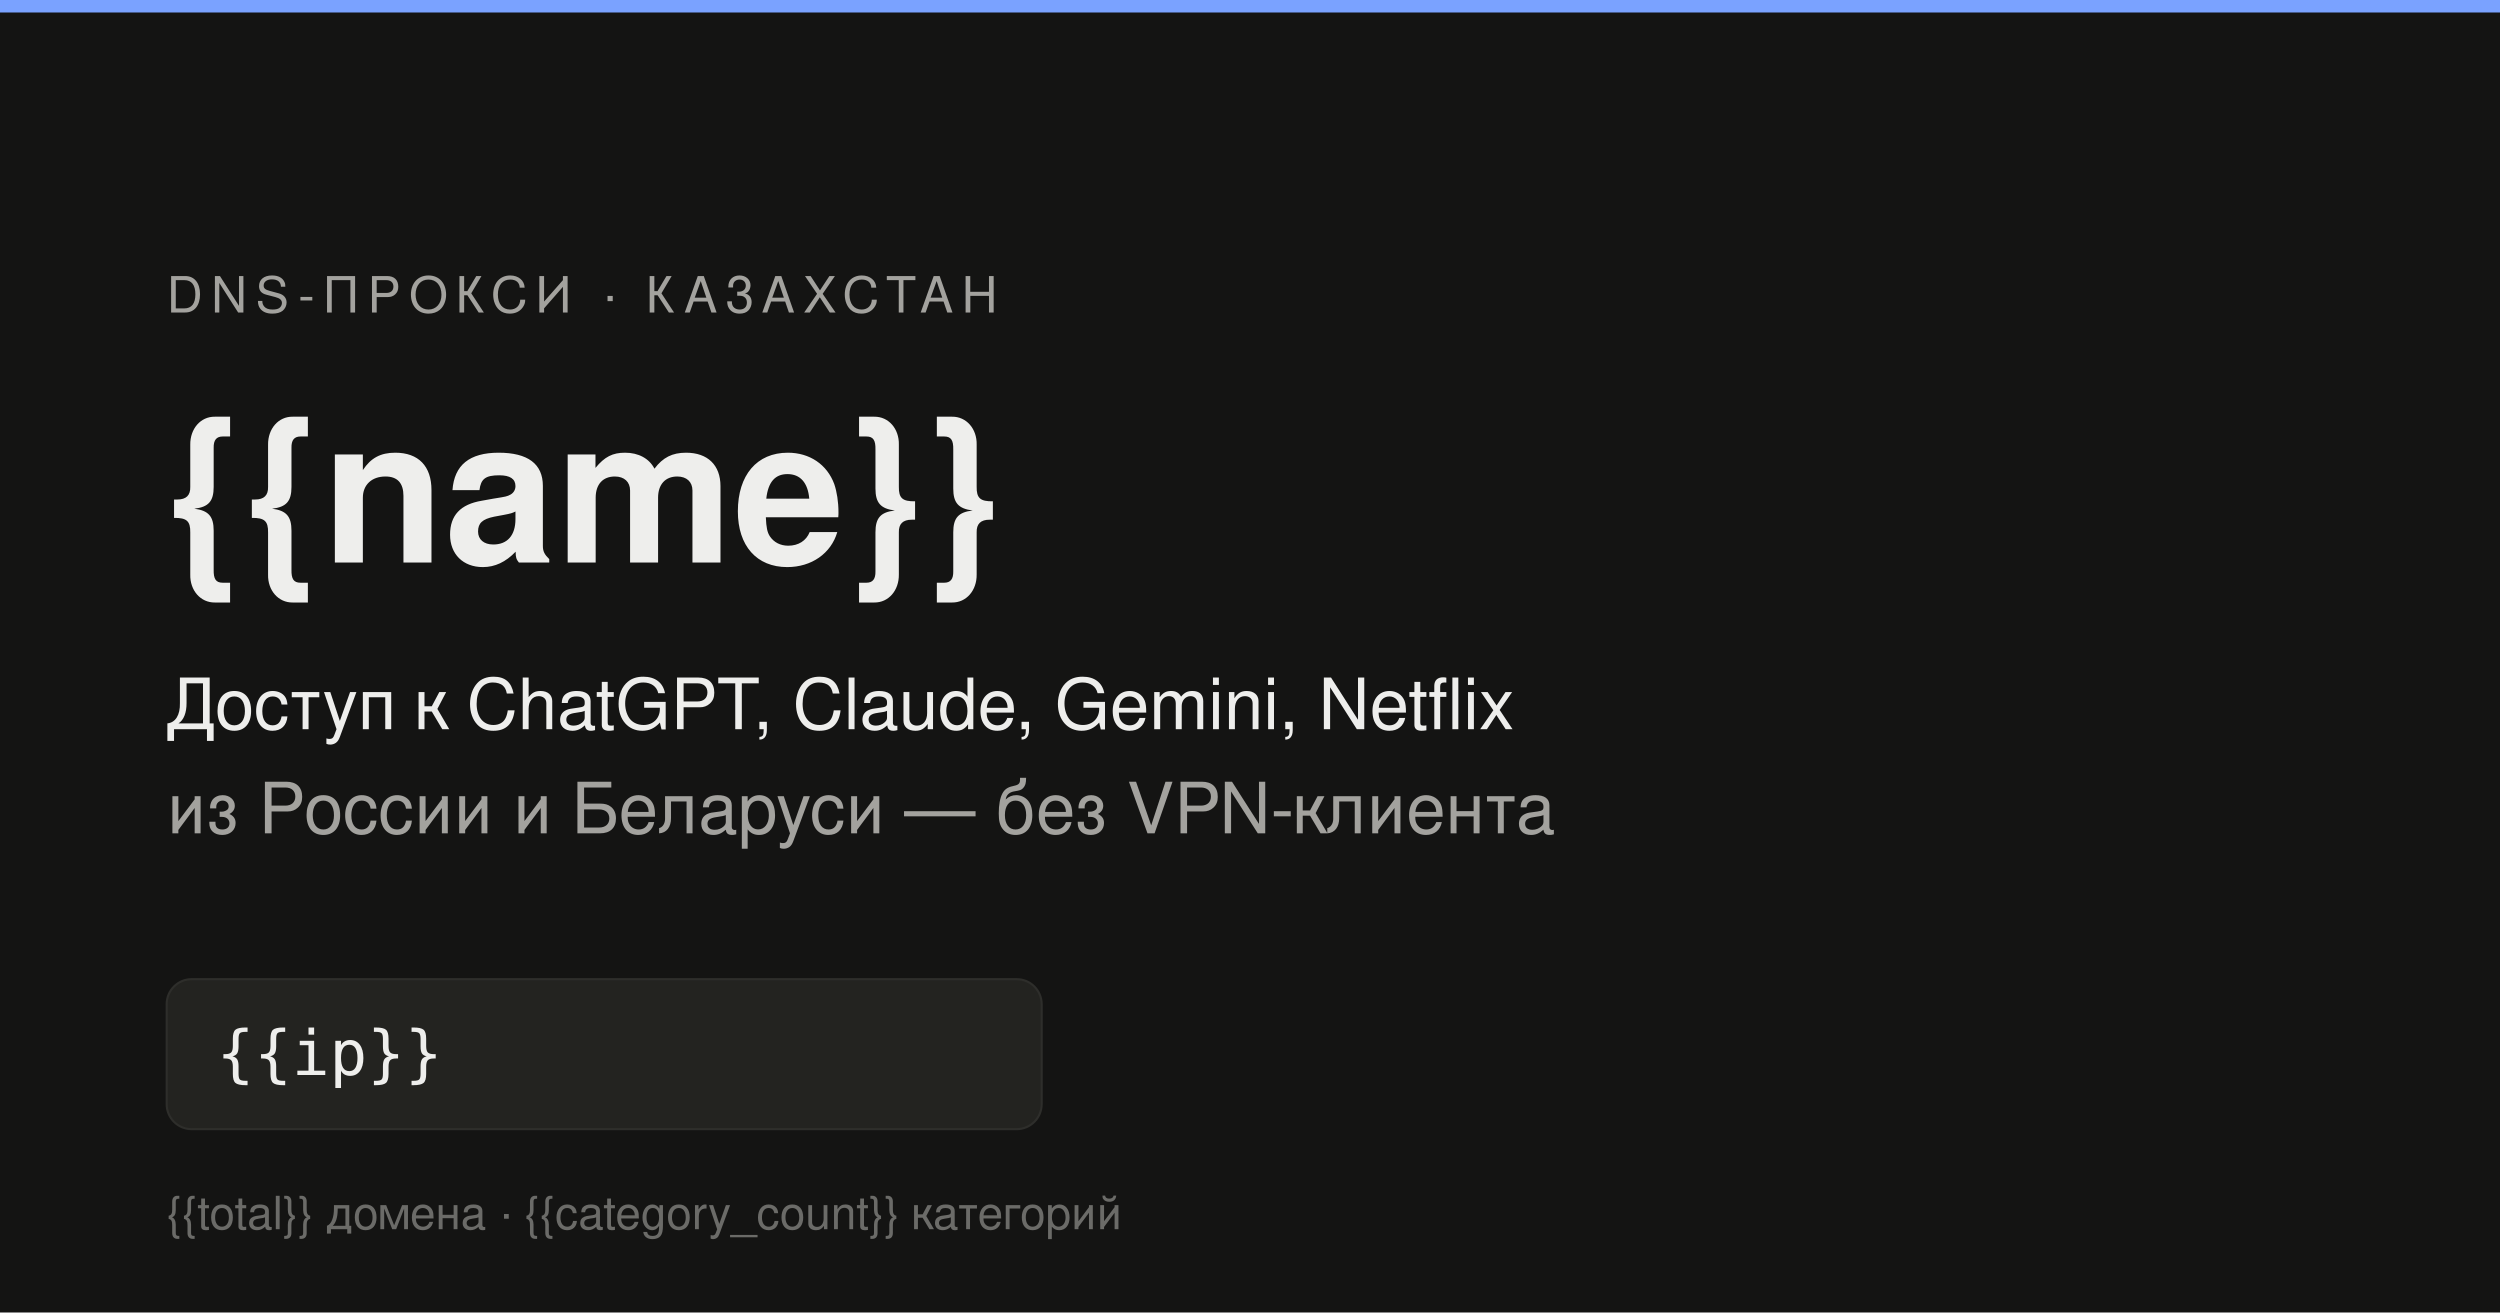
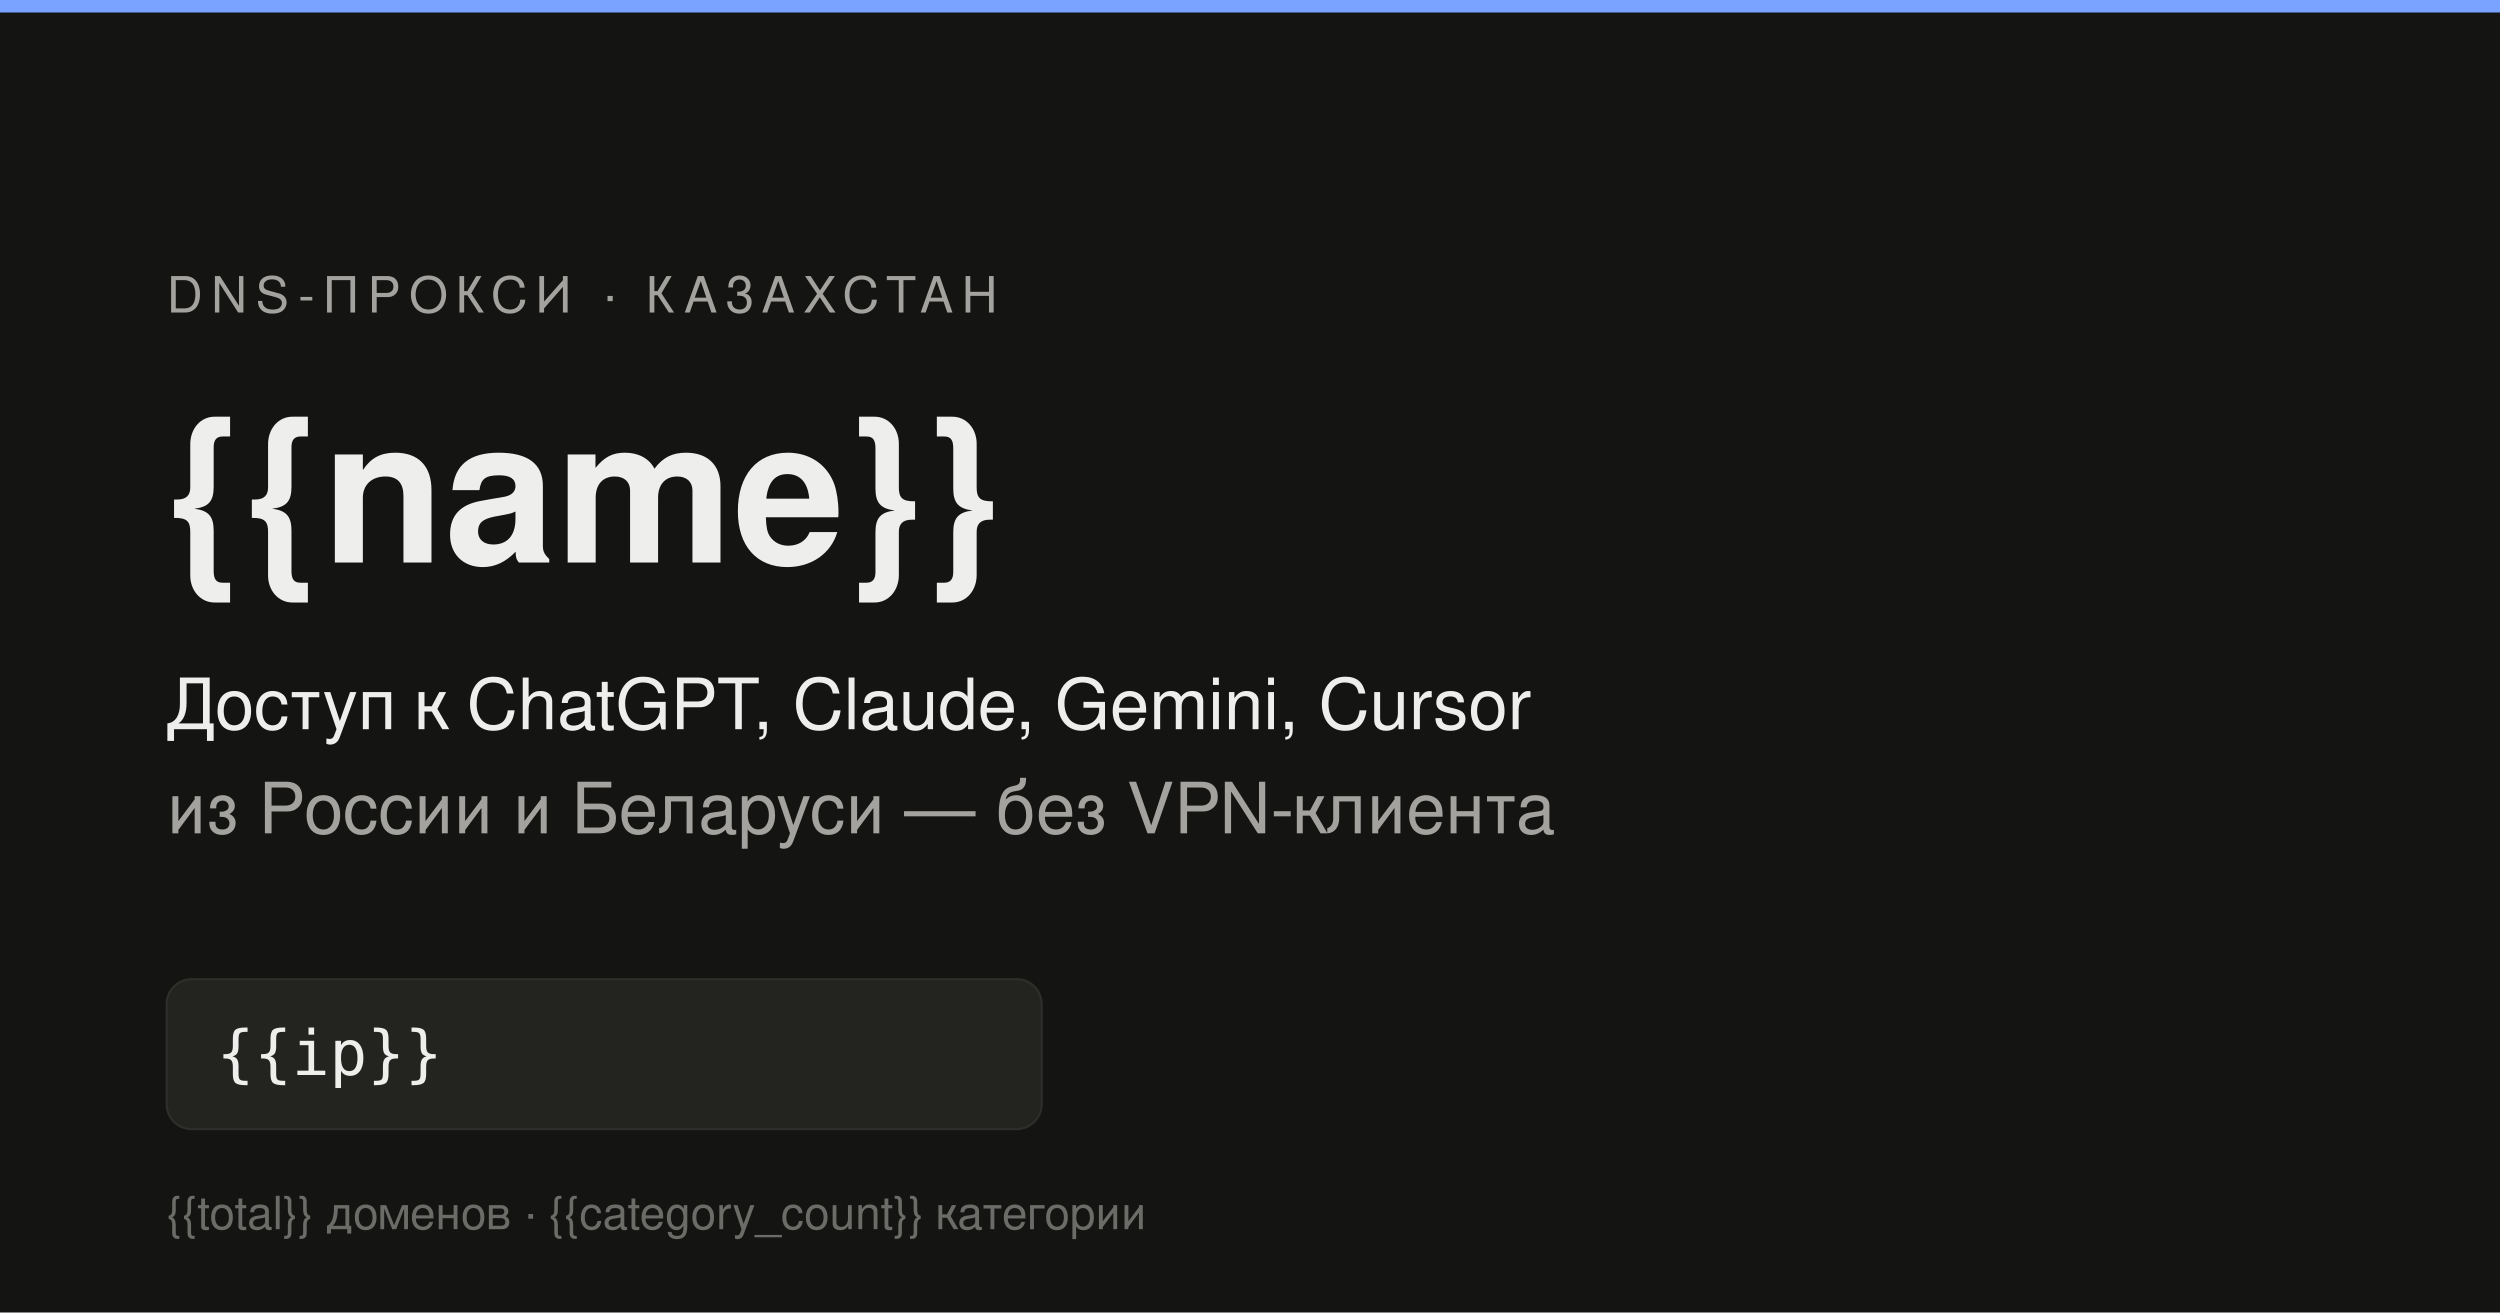
<svg xmlns="http://www.w3.org/2000/svg" width="1200" height="630" viewBox="0 0 1200 630">
  <rect width="1200" height="630" fill="#141413" />
  <rect x="0" y="0" width="1200" height="6" fill="#7aa2ff" />
  <text x="80" y="150" fill="#a3a29e" font-family="Helvetica,Arial,sans-serif" font-size="24" letter-spacing="4">DNS-ПРОКСИ · КАЗАХСТАН</text>
  <text x="80" y="270" fill="#eeeeec" font-family="Helvetica,Arial,sans-serif" font-size="96" font-weight="700">{{name}}</text>
  <text x="80" y="350" fill="#eeeeec" font-family="Helvetica,Arial,sans-serif" font-size="34">
-     Доступ к ChatGPT, Claude, Gemini, Netflix</text>
+     Доступ к ChatGPT, Claude, Gemini, Cursor</text>
  <text x="80" y="400" fill="#a3a29e" font-family="Helvetica,Arial,sans-serif" font-size="34">
    из России и Беларуси — без VPN-клиента</text>
  <rect x="80" y="470" width="420" height="72" rx="12" fill="#232320" stroke="#2e2e2b" />
  <text x="104" y="516" fill="#eeeeec" font-family="Menlo,monospace" font-size="30">{{ip}}</text>
-   <text x="80" y="590" fill="#6b6b68" font-family="Helvetica,Arial,sans-serif" font-size="22">{{total}} домена · {{category_count}} категорий</text>
+   <text x="80" y="590" fill="#6b6b68" font-family="Helvetica,Arial,sans-serif" font-size="22">{{total}} доменов · {{category_count}} категории</text>
</svg>
